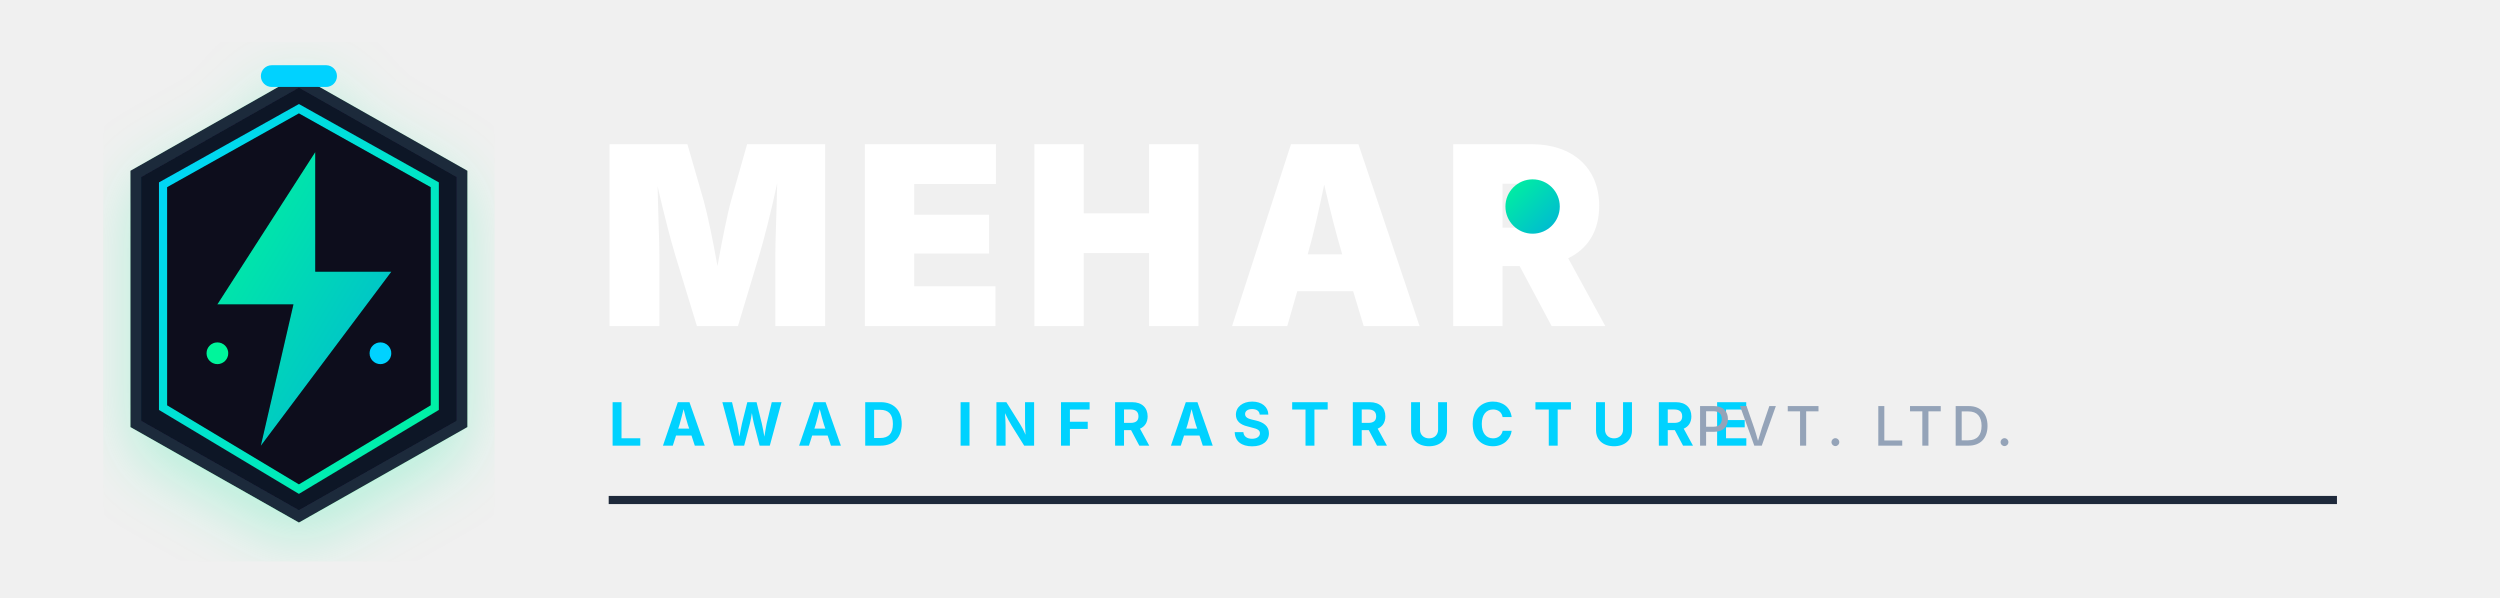
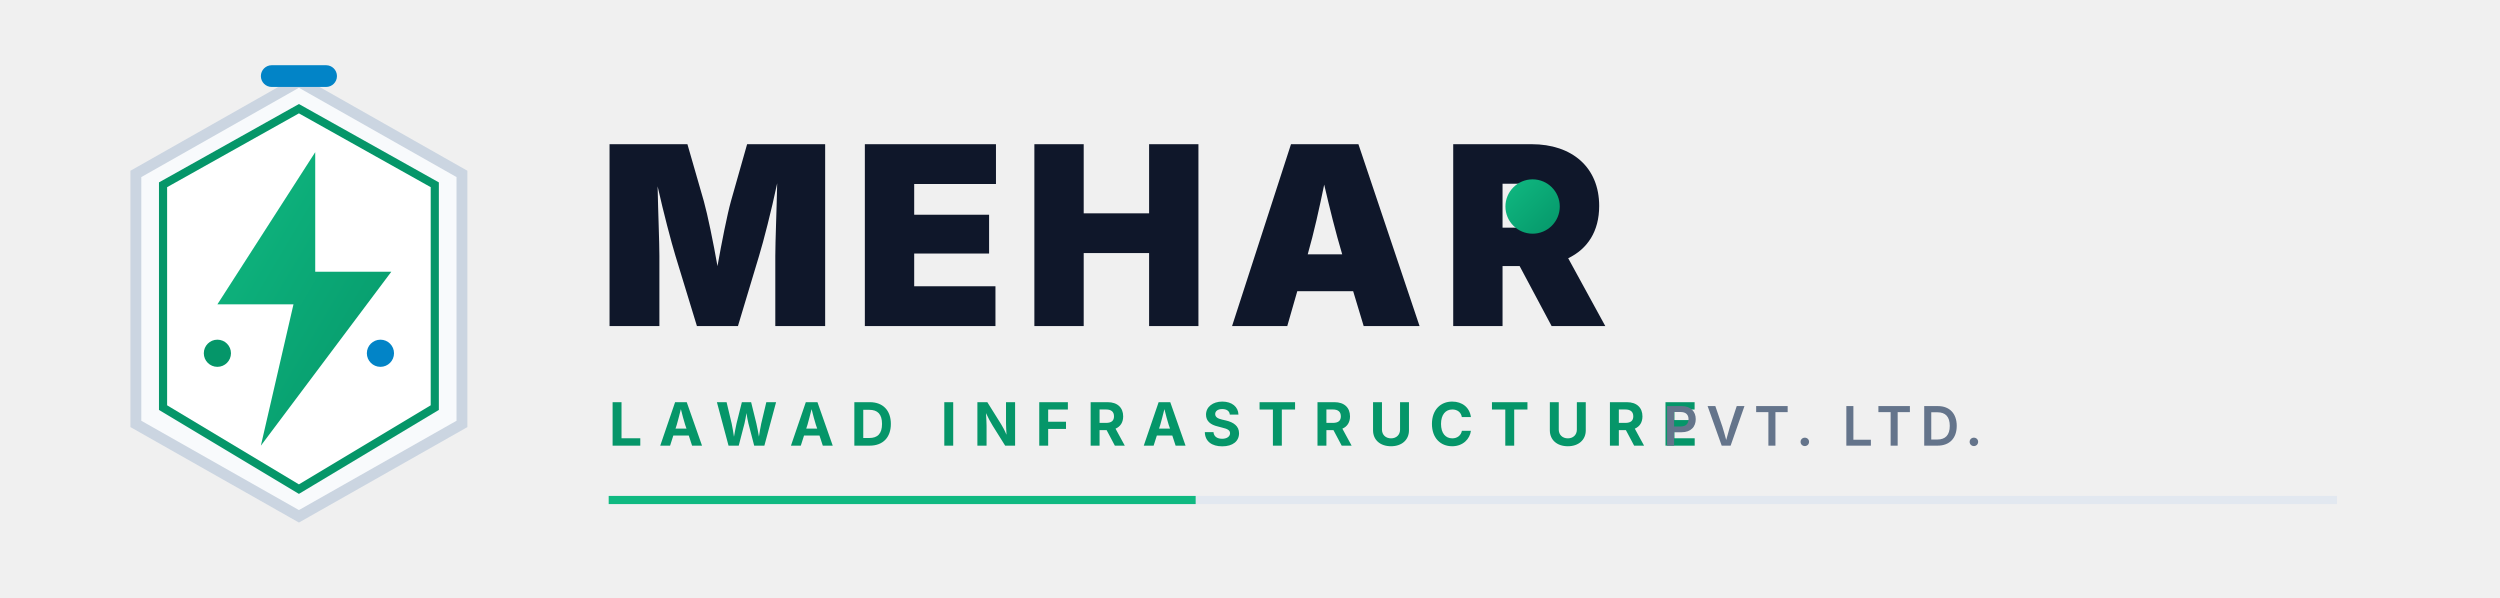
<svg xmlns="http://www.w3.org/2000/svg" viewBox="0 0 460 110" width="100%" height="100%">
  <defs>
-     <linearGradient id="meharGreenGlow" x1="0%" y1="0%" x2="100%" y2="100%">
-       <stop offset="0%" stop-color="#00F59B" />
-       <stop offset="100%" stop-color="#00B4D8" />
+     <linearGradient id="meharCorporateGreen" x1="0%" y1="0%" x2="100%" y2="100%">
+       <stop offset="0%" stop-color="#10B981" />
+       <stop offset="100%" stop-color="#059669" />
    </linearGradient>
-     <linearGradient id="meharBlueGlow" x1="0%" y1="0%" x2="100%" y2="100%">
-       <stop offset="0%" stop-color="#00D2FF" />
-       <stop offset="100%" stop-color="#00F59B" />
+     <linearGradient id="meharCorporateBlue" x1="0%" y1="0%" x2="100%" y2="100%">
+       <stop offset="0%" stop-color="#0284C7" />
+       <stop offset="100%" stop-color="#0369A1" />
    </linearGradient>
-     <filter id="subtleShadow" x="-10%" y="-10%" width="120%" height="120%">
-       <feDropShadow dx="0" dy="4" stdDeviation="6" flood-color="#00F59B" flood-opacity="0.25" />
-     </filter>
  </defs>
-   <g transform="translate(10, 10)" filter="url(#subtleShadow)">
-     <path d="M 45 5 L 75 22 L 75 68 L 45 85 L 15 68 L 15 22 Z" fill="#0C1527" stroke="#1E293B" stroke-width="2" />
-     <path d="M 45 10 L 70 24 L 70 65 L 45 80 L 20 65 L 20 24 Z" fill="#080D1A" stroke="url(#meharBlueGlow)" stroke-width="1.5" />
-     <path d="M 48 18 L 30 46 L 44 46 L 38 72 L 62 40 L 48 40 Z" fill="url(#meharGreenGlow)" />
-     <rect x="38" y="2" width="14" height="4" rx="2" fill="#00D2FF" />
-     <circle cx="30" cy="55" r="2" fill="#00F59B" />
-     <circle cx="60" cy="55" r="2" fill="#00D2FF" />
+   <g transform="translate(10, 10)">
+     <path d="M 45 5 L 75 22 L 75 68 L 45 85 L 15 68 L 15 22 Z" fill="#F8FAFC" stroke="#CBD5E1" stroke-width="2" />
+     <path d="M 45 10 L 70 24 L 70 65 L 45 80 L 20 65 L 20 24 Z" fill="#FFFFFF" stroke="#059669" stroke-width="1.5" />
+     <path d="M 48 18 L 30 46 L 44 46 L 38 72 L 62 40 L 48 40 Z" fill="url(#meharCorporateGreen)" />
+     <rect x="38" y="2" width="14" height="4" rx="2" fill="#0284C7" />
+     <circle cx="30" cy="55" r="2.5" fill="#059669" />
+     <circle cx="60" cy="55" r="2.5" fill="#0284C7" />
  </g>
-   <text x="110" y="60" font-family="'Outfit', 'Inter', -apple-system, sans-serif" font-weight="900" font-size="46" letter-spacing="3" fill="#FFFFFF">
+   <text x="110" y="60" font-family="'Outfit', 'Inter', -apple-system, sans-serif" font-weight="900" font-size="46" letter-spacing="3" fill="#0F172A">
    MEHAR
  </text>
-   <circle cx="282" cy="38" r="5" fill="url(#meharGreenGlow)" />
-   <text x="112" y="82" font-family="'Inter', -apple-system, sans-serif" font-weight="700" font-size="11" letter-spacing="3.5" fill="#00D2FF">
+   <circle cx="282" cy="38" r="5" fill="url(#meharCorporateGreen)" />
+   <text x="112" y="82" font-family="'Inter', -apple-system, sans-serif" font-weight="700" font-size="11" letter-spacing="3" fill="#059669">
    LAWAD INFRASTRUCTURE
  </text>
-   <text x="312" y="82" font-family="'Inter', -apple-system, sans-serif" font-weight="500" font-size="10" letter-spacing="1.5" fill="#94A3B8">
+   <text x="306" y="82" font-family="'Inter', -apple-system, sans-serif" font-weight="600" font-size="10" letter-spacing="1.5" fill="#64748B">
    PVT. LTD.
  </text>
-   <line x1="112" y1="92" x2="430" y2="92" stroke="#1E293B" stroke-width="1.5" />
-   <line x1="112" y1="92" x2="220" y2="92" stroke="url(#meharGreenGlow)" stroke-width="1.5" />
+   <line x1="112" y1="92" x2="430" y2="92" stroke="#E2E8F0" stroke-width="1.5" />
+   <line x1="112" y1="92" x2="220" y2="92" stroke="#10B981" stroke-width="1.5" />
</svg>
